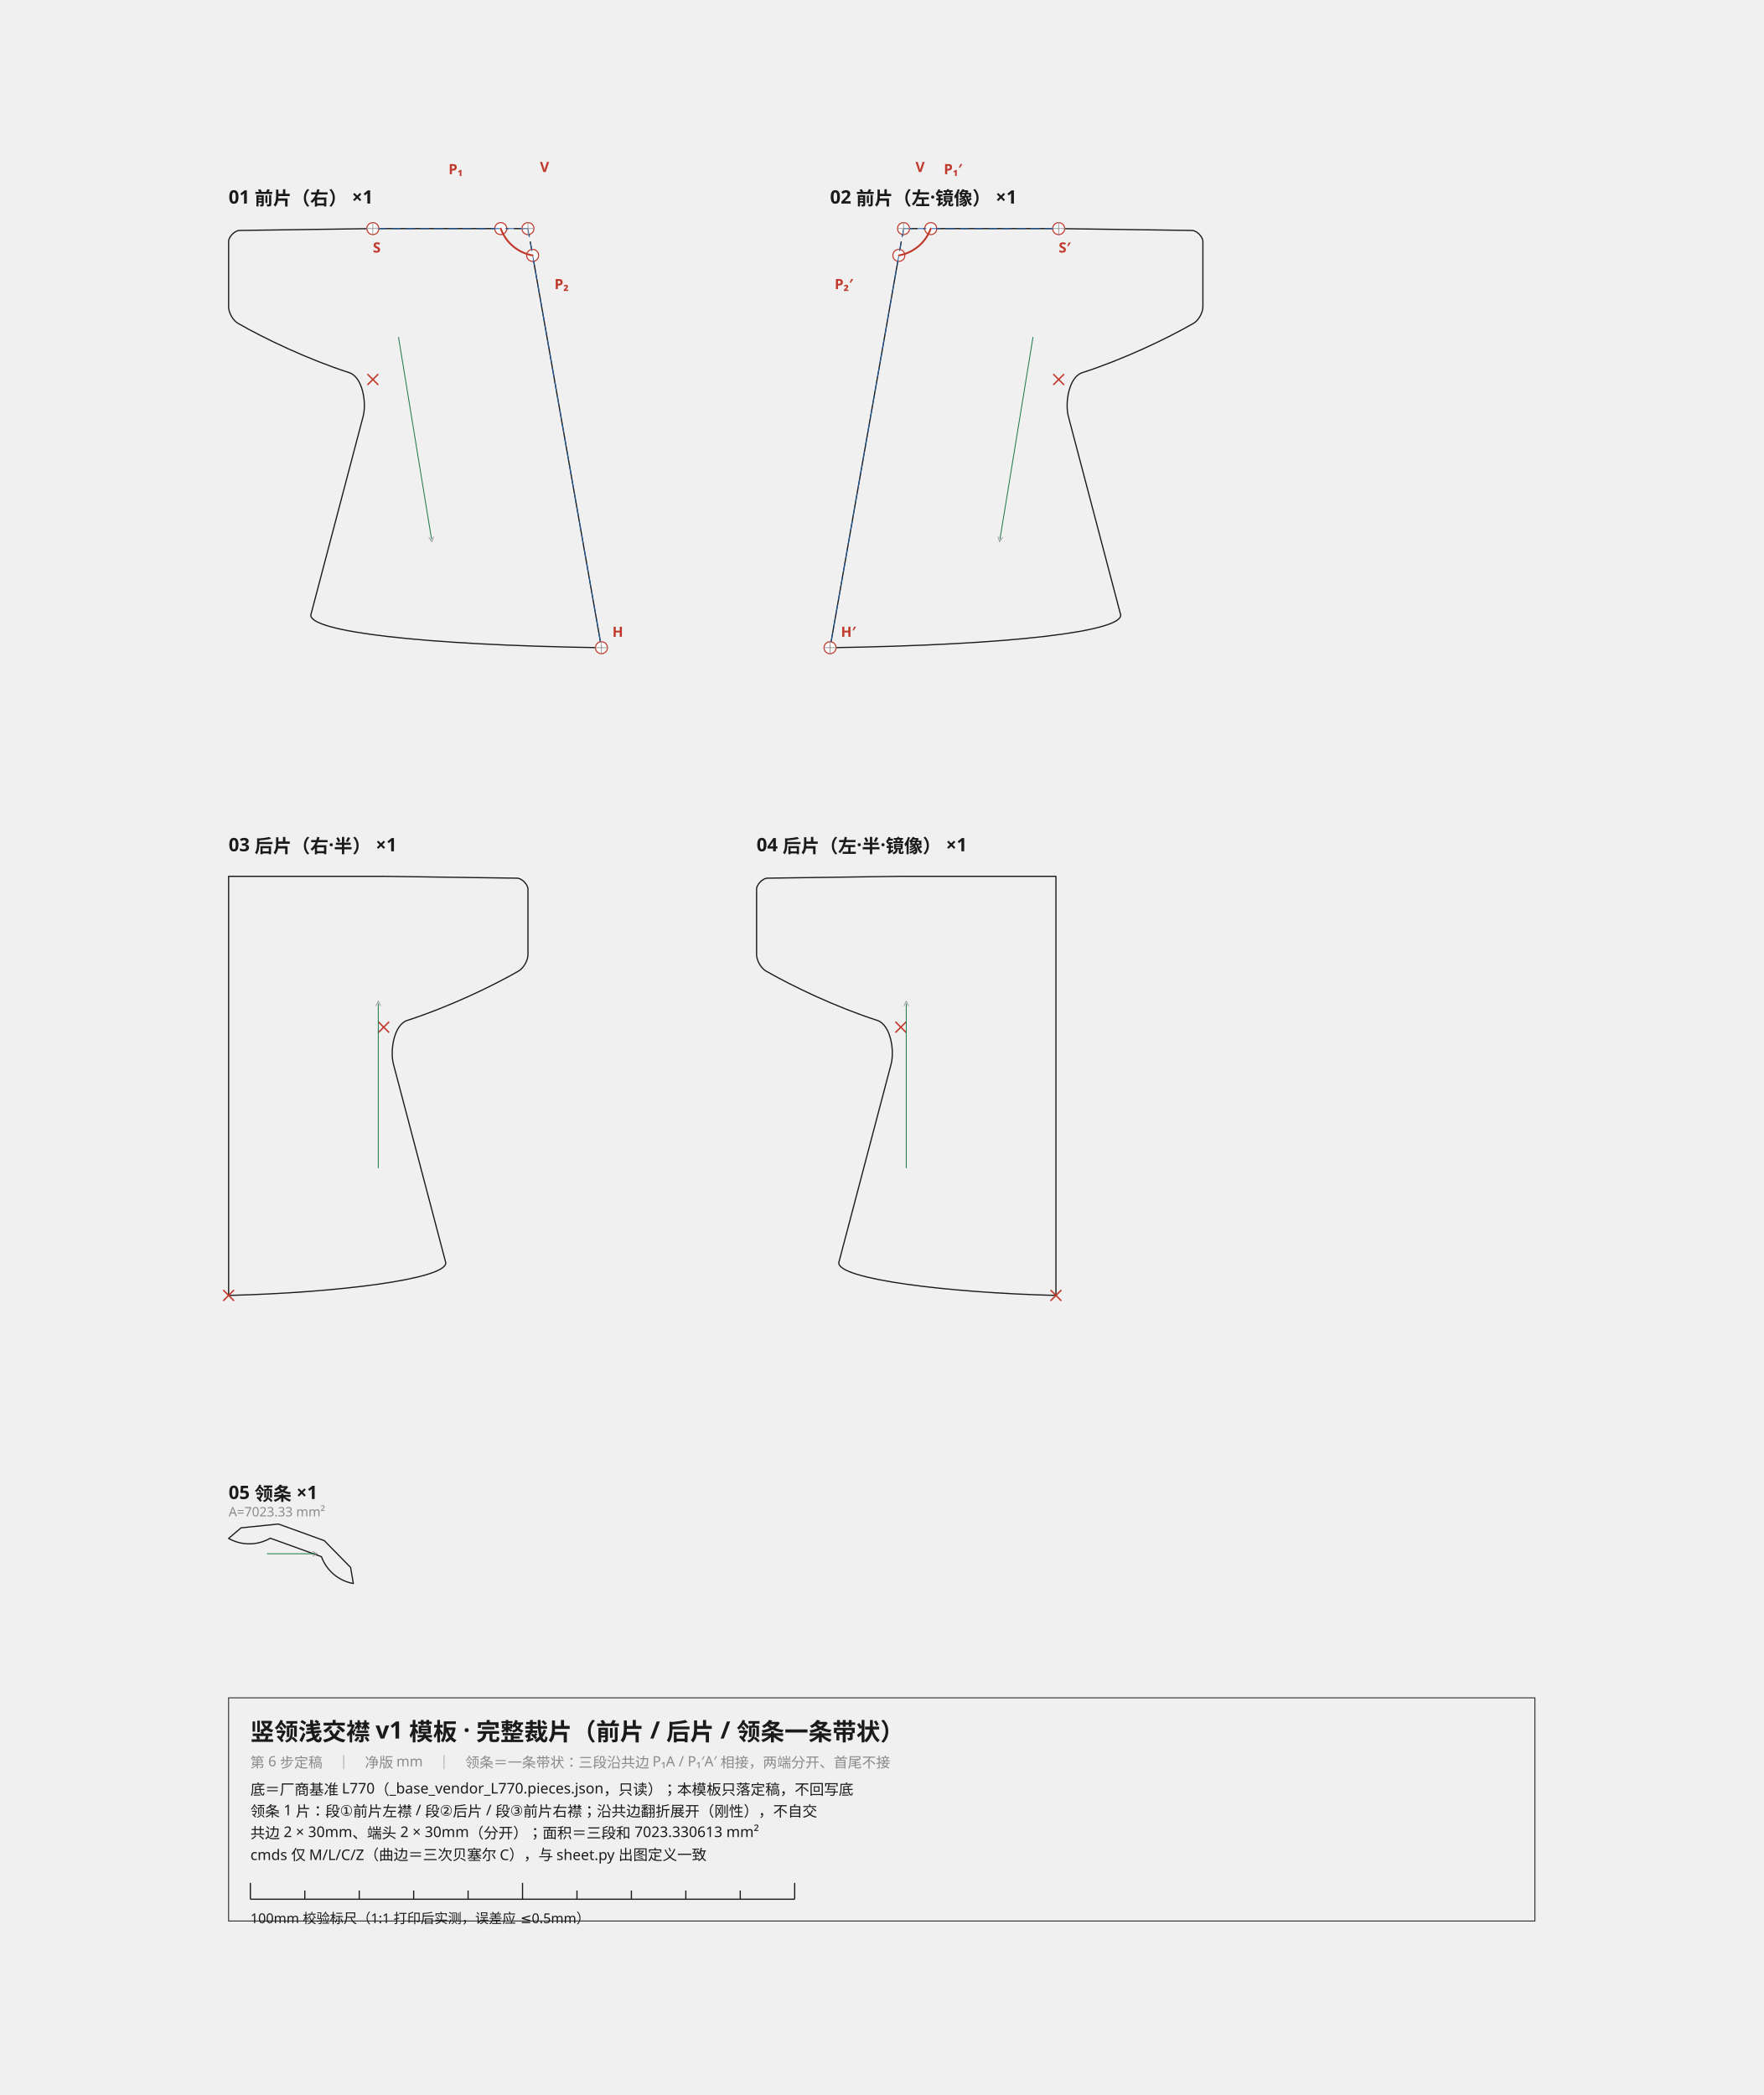
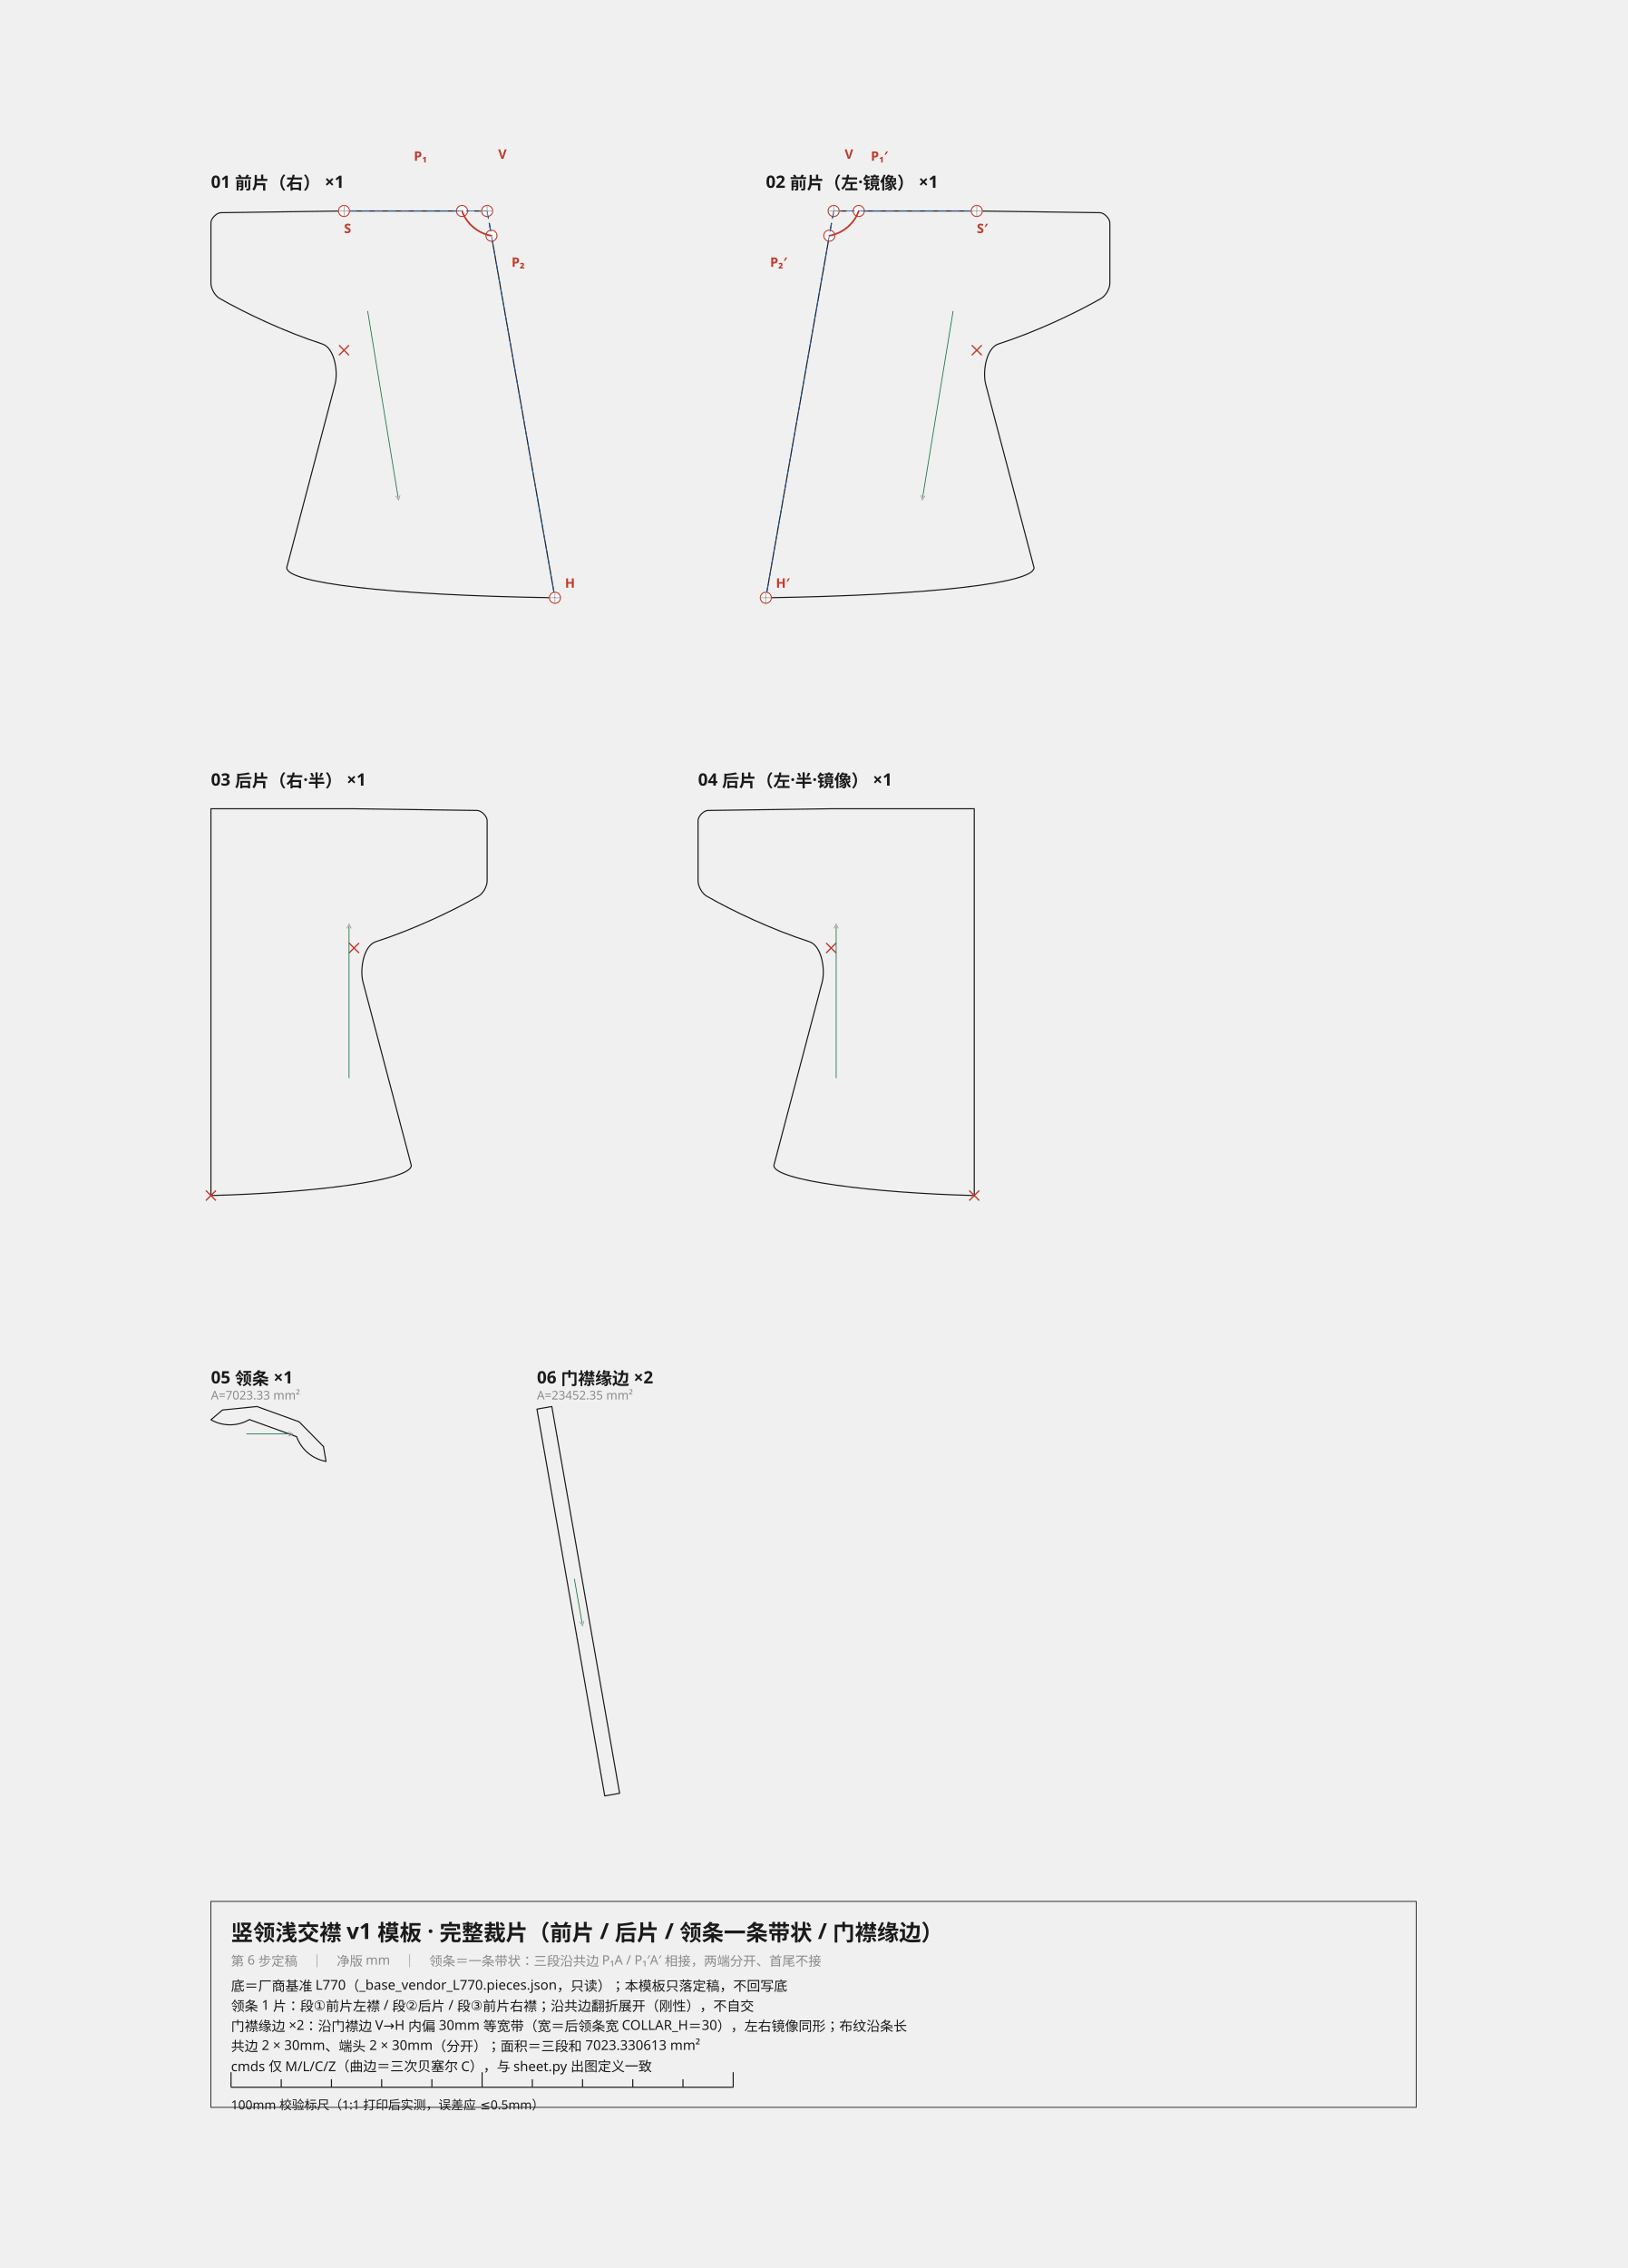
- <svg xmlns="http://www.w3.org/2000/svg" width="3240mm" height="3849mm" viewBox="0 0 3240 3849">
+ <svg xmlns="http://www.w3.org/2000/svg" width="3240mm" height="4515mm" viewBox="0 0 3240 4515">
  <rect width="100%%" height="100%%" fill="#ffffff" />
  <defs>
    <marker id="ar" viewBox="0 0 10 10" refX="5" refY="5" markerWidth="7" markerHeight="7" orient="auto-start-reverse">
      <path d="M1 1L9 5L1 9" fill="none" stroke="#8a8a8a" stroke-width="1.1" />
    </marker>
  </defs>
  <g id="OUTLINE" stroke="#1a1a1a" stroke-width="2.2" fill="none" stroke-linejoin="round">
    <path id="前片（右）_ot" data-qty="1" d="M 970.0 420.0 M 978.6 469.2 L 1105.0 1190.0 C 770.0 1185.0 570.0 1160.0 571.0 1130.0 L 667.2 764.9 C 673.7 740.0 666.3 692.7 641.7 684.7 C 566.3 660.4 486.6 622.4 437.2 594.0 C 427.9 588.6 420.0 574.4 420.0 563.7 L 420.0 443.7 C 420.0 435.0 431.3 423.5 440.0 423.4 L 685.0 420.0 L 920.0 420.0 M 970.0 420.0 Z" />
    <path id="前片（左·镜像）_ot" data-qty="1" d="M 1660.0 420.0 M 1651.4 469.2 L 1525.0 1190.0 C 1860.0 1185.0 2060.0 1160.0 2059.0 1130.0 L 1962.8 764.9 C 1956.3 740.0 1963.7 692.7 1988.3 684.7 C 2063.7 660.4 2143.4 622.4 2192.8 594.0 C 2202.1 588.6 2210.0 574.4 2210.0 563.7 L 2210.0 443.7 C 2210.0 435.0 2198.7 423.5 2190.0 423.4 L 1945.0 420.0 L 1710.0 420.0 M 1660.0 420.0 Z" />
    <path id="后片（右·半）_ot" data-qty="1" d="M 420.0 2380.0 C 620.0 2375.0 820.0 2350.0 819.0 2320.0 L 722.8 1954.9 C 716.3 1930.0 723.7 1882.7 748.3 1874.7 C 823.7 1850.4 903.4 1812.4 952.8 1784.0 C 962.1 1778.6 970.0 1764.4 970.0 1753.7 L 970.0 1633.7 C 970.0 1625.0 958.7 1613.5 950.0 1613.4 L 705.0 1610.0 L 515.0 1610.0 L 420.0 1610.0 Z" />
    <path id="后片（左·半·镜像）_ot" data-qty="1" d="M 1940.0 2380.0 C 1740.0 2375.0 1540.0 2350.0 1541.0 2320.0 L 1637.2 1954.9 C 1643.7 1930.0 1636.3 1882.7 1611.7 1874.7 C 1536.3 1850.4 1456.6 1812.4 1407.2 1784.0 C 1397.9 1778.6 1390.0 1764.4 1390.0 1753.7 L 1390.0 1633.7 C 1390.0 1625.0 1401.3 1613.5 1410.0 1613.4 L 1655.0 1610.0 L 1845.0 1610.0 L 1940.0 1610.0 Z" />
    <path id="领条_ot" data-qty="1" d="M 649.2 2909.3 C 622.3 2904.5 600.0 2885.8 590.6 2860.0 L 496.6 2826.0 C 472.9 2839.8 443.8 2839.9 420.0 2826.4 L 442.9 2807.0 L 511.5 2800.0 L 595.8 2830.5 L 644.1 2879.7 L 649.2 2909.3 Z" />
+     <path id="门襟缘边_ot" data-qty="2" d="M 1098.8 2800.0 L 1233.8 3570.0 L 1204.2 3575.2 L 1069.2 2805.2 Z" />
  </g>
  <g id="OLD_EDGE" stroke="#1a1a1a" stroke-width="2.2" fill="none" stroke-dasharray="14 10" stroke-linejoin="round">
    <path d="M 970.0 420.0 L 978.6 469.2" />
    <path d="M 920.0 420.0 L 970.0 420.0" />
    <path d="M 1660.0 420.0 L 1651.4 469.2" />
    <path d="M 1710.0 420.0 L 1660.0 420.0" />
  </g>
  <g id="POINTS" stroke="#c0392b" stroke-width="2.0" fill="#ffffff">
    <circle cx="920.0" cy="420.0" r="11" />
    <circle cx="978.6" cy="469.2" r="11" />
    <circle cx="970.0" cy="420.0" r="11" />
    <circle cx="685.0" cy="420.0" r="11" />
    <circle cx="1105.0" cy="1190.0" r="11" />
    <circle cx="1710.0" cy="420.0" r="11" />
    <circle cx="1651.4" cy="469.2" r="11" />
    <circle cx="1660.0" cy="420.0" r="11" />
    <circle cx="1945.0" cy="420.0" r="11" />
    <circle cx="1525.0" cy="1190.0" r="11" />
  </g>
  <g id="POINT_LABEL" fill="#c0392b" font-family="sans-serif" font-size="26" font-weight="600">
    <text x="824.0" y="320.0" stroke="none">P₁</text>
    <text x="1018.6" y="531.2" stroke="none">P₂</text>
    <text x="992.0" y="316.0" stroke="none">V</text>
    <text x="685.0" y="464.0" stroke="none">S</text>
    <text x="1125.0" y="1170.0" stroke="none">H</text>
    <text x="1734.0" y="320.0" stroke="none">P₁′</text>
    <text x="1533.4" y="531.2" stroke="none">P₂′</text>
    <text x="1682.0" y="316.0" stroke="none">V</text>
    <text x="1945.0" y="464.0" stroke="none">S′</text>
    <text x="1545.0" y="1170.0" stroke="none">H′</text>
  </g>
  <g id="LINK" stroke="#c0392b" stroke-width="3.4" fill="none" stroke-linecap="round" stroke-linejoin="round">
    <path d="M 920.0 420.0 L 920.4 421.2 L 920.9 422.3 L 921.4 423.5 L 921.9 424.7 L 922.4 425.8 L 922.9 426.9 L 923.5 428.1 L 924.0 429.2 L 924.6 430.3 L 925.2 431.4 L 925.8 432.5 L 926.5 433.5 L 927.1 434.6 L 927.8 435.7 L 928.5 436.7 L 929.2 437.7 L 929.9 438.8 L 930.7 439.8 L 931.5 440.8 L 932.2 441.7 L 933.0 442.7 L 933.8 443.7 L 934.6 444.6 L 935.5 445.6 L 936.3 446.5 L 937.2 447.4 L 938.1 448.3 L 939.0 449.1 L 939.9 450.0 L 940.8 450.8 L 941.8 451.7 L 942.7 452.5 L 943.7 453.3 L 944.7 454.1 L 945.7 454.8 L 946.7 455.6 L 947.7 456.3 L 948.7 457.0 L 949.7 457.7 L 950.8 458.4 L 951.9 459.1 L 952.9 459.7 L 954.0 460.3 L 955.1 461.0 L 956.2 461.6 L 957.3 462.1 L 958.4 462.7 L 959.6 463.2 L 960.7 463.7 L 961.9 464.3 L 963.0 464.7 L 964.2 465.2 L 965.4 465.6 L 966.5 466.1 L 967.7 466.5 L 968.9 466.9 L 970.1 467.2 L 971.3 467.6 L 972.5 467.9 L 973.7 468.2 L 975.0 468.5 L 976.2 468.8 L 977.4 469.0 L 978.6 469.2" />
    <path d="M 1710.0 420.0 L 1709.6 421.2 L 1709.1 422.3 L 1708.6 423.5 L 1708.1 424.7 L 1707.6 425.8 L 1707.1 426.9 L 1706.5 428.1 L 1706.0 429.2 L 1705.4 430.3 L 1704.8 431.4 L 1704.2 432.5 L 1703.5 433.5 L 1702.9 434.6 L 1702.2 435.7 L 1701.5 436.7 L 1700.8 437.7 L 1700.1 438.8 L 1699.3 439.8 L 1698.5 440.8 L 1697.8 441.7 L 1697.0 442.7 L 1696.2 443.7 L 1695.4 444.6 L 1694.5 445.6 L 1693.7 446.5 L 1692.8 447.4 L 1691.9 448.3 L 1691.0 449.1 L 1690.1 450.0 L 1689.2 450.8 L 1688.2 451.7 L 1687.3 452.5 L 1686.3 453.3 L 1685.3 454.1 L 1684.3 454.8 L 1683.3 455.6 L 1682.3 456.3 L 1681.3 457.0 L 1680.3 457.7 L 1679.2 458.4 L 1678.1 459.1 L 1677.1 459.7 L 1676.0 460.3 L 1674.9 461.0 L 1673.8 461.6 L 1672.7 462.1 L 1671.6 462.7 L 1670.4 463.2 L 1669.3 463.7 L 1668.1 464.3 L 1667.0 464.7 L 1665.8 465.2 L 1664.6 465.6 L 1663.5 466.1 L 1662.3 466.5 L 1661.1 466.9 L 1659.9 467.2 L 1658.7 467.6 L 1657.5 467.9 L 1656.3 468.2 L 1655.0 468.5 L 1653.8 468.8 L 1652.6 469.0 L 1651.4 469.2" />
  </g>
  <g id="NOTCH" stroke="#c0392b" stroke-width="2.6">
    <path d="M 675.0 687.2 L 695.0 707.2 M 675.0 707.2 L 695.0 687.2" />
    <path d="M 1935.0 687.2 L 1955.0 707.2 M 1935.0 707.2 L 1955.0 687.2" />
    <path d="M 695.0 1877.2 L 715.0 1897.2 M 695.0 1897.2 L 715.0 1877.2" />
    <path d="M 410.0 2370.0 L 430.0 2390.0 M 410.0 2390.0 L 430.0 2370.0" />
    <path d="M 1645.0 1877.2 L 1665.0 1897.2 M 1645.0 1897.2 L 1665.0 1877.2" />
    <path d="M 1930.0 2370.0 L 1950.0 2390.0 M 1930.0 2390.0 L 1950.0 2370.0" />
  </g>
  <g id="MARK" stroke="#1f5fa8" stroke-width="1.6" stroke-dasharray="16 10" fill="none">
    <path d="M 970.0 420.0 L 685.0 420.0" />
    <path d="M 970.0 420.0 L 1105.0 1190.0" />
    <path d="M 1660.0 420.0 L 1945.0 420.0" />
    <path d="M 1660.0 420.0 L 1525.0 1190.0" />
  </g>
  <g id="AUX_PATH" stroke="#8a8a8a" stroke-width="1.3" fill="none">
    <path d="M 958.0 420.0 L 982.0 420.0" />
    <path d="M 970.0 432.0 L 970.0 408.0" />
    <path d="M 673.0 420.0 L 697.0 420.0" />
    <path d="M 685.0 432.0 L 685.0 408.0" />
    <path d="M 1093.0 1190.0 L 1117.0 1190.0" />
    <path d="M 1105.0 1202.0 L 1105.0 1178.0" />
    <path d="M 1672.0 420.0 L 1648.0 420.0" />
    <path d="M 1660.0 432.0 L 1660.0 408.0" />
    <path d="M 1957.0 420.0 L 1933.0 420.0" />
    <path d="M 1945.0 432.0 L 1945.0 408.0" />
    <path d="M 1537.0 1190.0 L 1513.0 1190.0" />
    <path d="M 1525.0 1202.0 L 1525.0 1178.0" />
  </g>
  <g id="GRAIN" stroke="#1e7a4a" stroke-width="1.6">
    <path d="M 732.1 619.1 L 792.9 990.9" marker-end="url(#ar)" />
    <path d="M 1897.9 619.1 L 1837.1 990.9" marker-end="url(#ar)" />
    <path d="M 695.0 2146.2 L 695.0 1843.8" marker-end="url(#ar)" />
    <path d="M 1665.0 2146.2 L 1665.0 1843.8" marker-end="url(#ar)" />
    <path d="M 490.6 2854.6 L 578.6 2854.6" marker-end="url(#ar)" />
+     <path d="M 1143.7 3143.0 L 1159.3 3232.2" marker-end="url(#ar)" />
  </g>
  <g id="DIM" stroke="#8a8a8a" stroke-width="0.9" fill="#8a8a8a" font-family="sans-serif" font-size="26">
</g>
  <g id="LABEL" fill="#1a1a1a" font-family="sans-serif">
    <text x="420.0" y="374.0" font-size="34" font-weight="600">01 前片（右） ×1</text>
    <text x="1525.0" y="374.0" font-size="34" font-weight="600">02 前片（左·镜像） ×1</text>
    <text x="420.0" y="1564.0" font-size="34" font-weight="600">03 后片（右·半） ×1</text>
    <text x="1390.0" y="1564.0" font-size="34" font-weight="600">04 后片（左·半·镜像） ×1</text>
    <text x="420.0" y="2754.0" font-size="34" font-weight="600">05 领条 ×1</text>
    <text x="420.0" y="2786.0" font-size="24" fill="#8a8a8a">A=7023.33 mm²</text>
+     <text x="1069.2" y="2754.0" font-size="34" font-weight="600">06 门襟缘边 ×2</text>
+     <text x="1069.2" y="2786.0" font-size="24" fill="#8a8a8a">A=23452.35 mm²</text>
  </g>
  <g id="BLOCK" stroke="#1a1a1a" stroke-width="1.6" fill="none">
-     <rect x="420.0" y="3119.3" width="2400.0" height="410.0" />
+     <rect x="420.0" y="3785.2" width="2400.0" height="410.0" />
  </g>
  <g font-family="sans-serif" fill="#1a1a1a">
-     <text x="460.0" y="3197.3" font-size="44" font-weight="600">竖领浅交襟 v1 模板 · 完整裁片（前片 / 后片 / 领条一条带状）</text>
-     <text x="460.0" y="3247.3" font-size="26" fill="#8a8a8a">第 6 步定稿　｜　净版 mm　｜　领条＝一条带状：三段沿共边 P₁A / P₁′A′ 相接，两端分开、首尾不接</text>
-     <text x="460.0" y="3297.3" font-size="27">底＝厂商基准 L770（_base_vendor_L770.pieces.json，只读）；本模板只落定稿，不回写底</text>
-     <text x="460.0" y="3337.3" font-size="27">领条 1 片：段①前片左襟 / 段②后片 / 段③前片右襟；沿共边翻折展开（刚性），不自交</text>
-     <text x="460.0" y="3377.3" font-size="27">共边 2 × 30mm、端头 2 × 30mm（分开）；面积＝三段和 7023.330613 mm²</text>
-     <text x="460.0" y="3417.3" font-size="27">cmds 仅 M/L/C/Z（曲边＝三次贝塞尔 C），与 sheet.py 出图定义一致</text>
+     <text x="460.0" y="3863.2" font-size="44" font-weight="600">竖领浅交襟 v1 模板 · 完整裁片（前片 / 后片 / 领条一条带状 / 门襟缘边）</text>
+     <text x="460.0" y="3913.2" font-size="26" fill="#8a8a8a">第 6 步定稿　｜　净版 mm　｜　领条＝一条带状：三段沿共边 P₁A / P₁′A′ 相接，两端分开、首尾不接</text>
+     <text x="460.0" y="3963.2" font-size="27">底＝厂商基准 L770（_base_vendor_L770.pieces.json，只读）；本模板只落定稿，不回写底</text>
+     <text x="460.0" y="4003.2" font-size="27">领条 1 片：段①前片左襟 / 段②后片 / 段③前片右襟；沿共边翻折展开（刚性），不自交</text>
+     <text x="460.0" y="4043.2" font-size="27">门襟缘边 ×2：沿门襟边 V→H 内偏 30mm 等宽带（宽＝后领条宽 COLLAR_H＝30），左右镜像同形；布纹沿条长</text>
+     <text x="460.0" y="4083.2" font-size="27">共边 2 × 30mm、端头 2 × 30mm（分开）；面积＝三段和 7023.330613 mm²</text>
+     <text x="460.0" y="4123.2" font-size="27">cmds 仅 M/L/C/Z（曲边＝三次贝塞尔 C），与 sheet.py 出图定义一致</text>
  </g>
  <g id="SCALE" stroke="#1a1a1a" stroke-width="2.2" fill="none">
-     <path d="M 460.0 3489.3 L 460.0 3459.3" />
-     <path d="M 560.0 3489.3 L 560.0 3473.3" />
-     <path d="M 660.0 3489.3 L 660.0 3473.3" />
-     <path d="M 760.0 3489.3 L 760.0 3473.3" />
-     <path d="M 860.0 3489.3 L 860.0 3473.3" />
-     <path d="M 960.0 3489.3 L 960.0 3459.3" />
-     <path d="M 1060.0 3489.3 L 1060.0 3473.3" />
-     <path d="M 1160.0 3489.3 L 1160.0 3473.3" />
-     <path d="M 1260.0 3489.3 L 1260.0 3473.3" />
-     <path d="M 1360.0 3489.3 L 1360.0 3473.3" />
-     <path d="M 1460.0 3489.3 L 1460.0 3459.3" />
-     <path d="M 460.0 3489.3 L 1460.0 3489.3" />
+     <path d="M 460.0 4155.2 L 460.0 4125.2" />
+     <path d="M 560.0 4155.2 L 560.0 4139.2" />
+     <path d="M 660.0 4155.2 L 660.0 4139.2" />
+     <path d="M 760.0 4155.2 L 760.0 4139.2" />
+     <path d="M 860.0 4155.2 L 860.0 4139.2" />
+     <path d="M 960.0 4155.2 L 960.0 4125.2" />
+     <path d="M 1060.0 4155.2 L 1060.0 4139.2" />
+     <path d="M 1160.0 4155.2 L 1160.0 4139.2" />
+     <path d="M 1260.0 4155.2 L 1260.0 4139.2" />
+     <path d="M 1360.0 4155.2 L 1360.0 4139.2" />
+     <path d="M 1460.0 4155.2 L 1460.0 4125.2" />
+     <path d="M 460.0 4155.2 L 1460.0 4155.2" />
  </g>
-   <text x="460.0" y="3533.3" font-family="sans-serif" font-size="25" fill="#1a1a1a">100mm 校验标尺（1:1 打印后实测，误差应 ≤0.5mm）</text>
+   <text x="460.0" y="4199.2" font-family="sans-serif" font-size="25" fill="#1a1a1a">100mm 校验标尺（1:1 打印后实测，误差应 ≤0.5mm）</text>
</svg>
